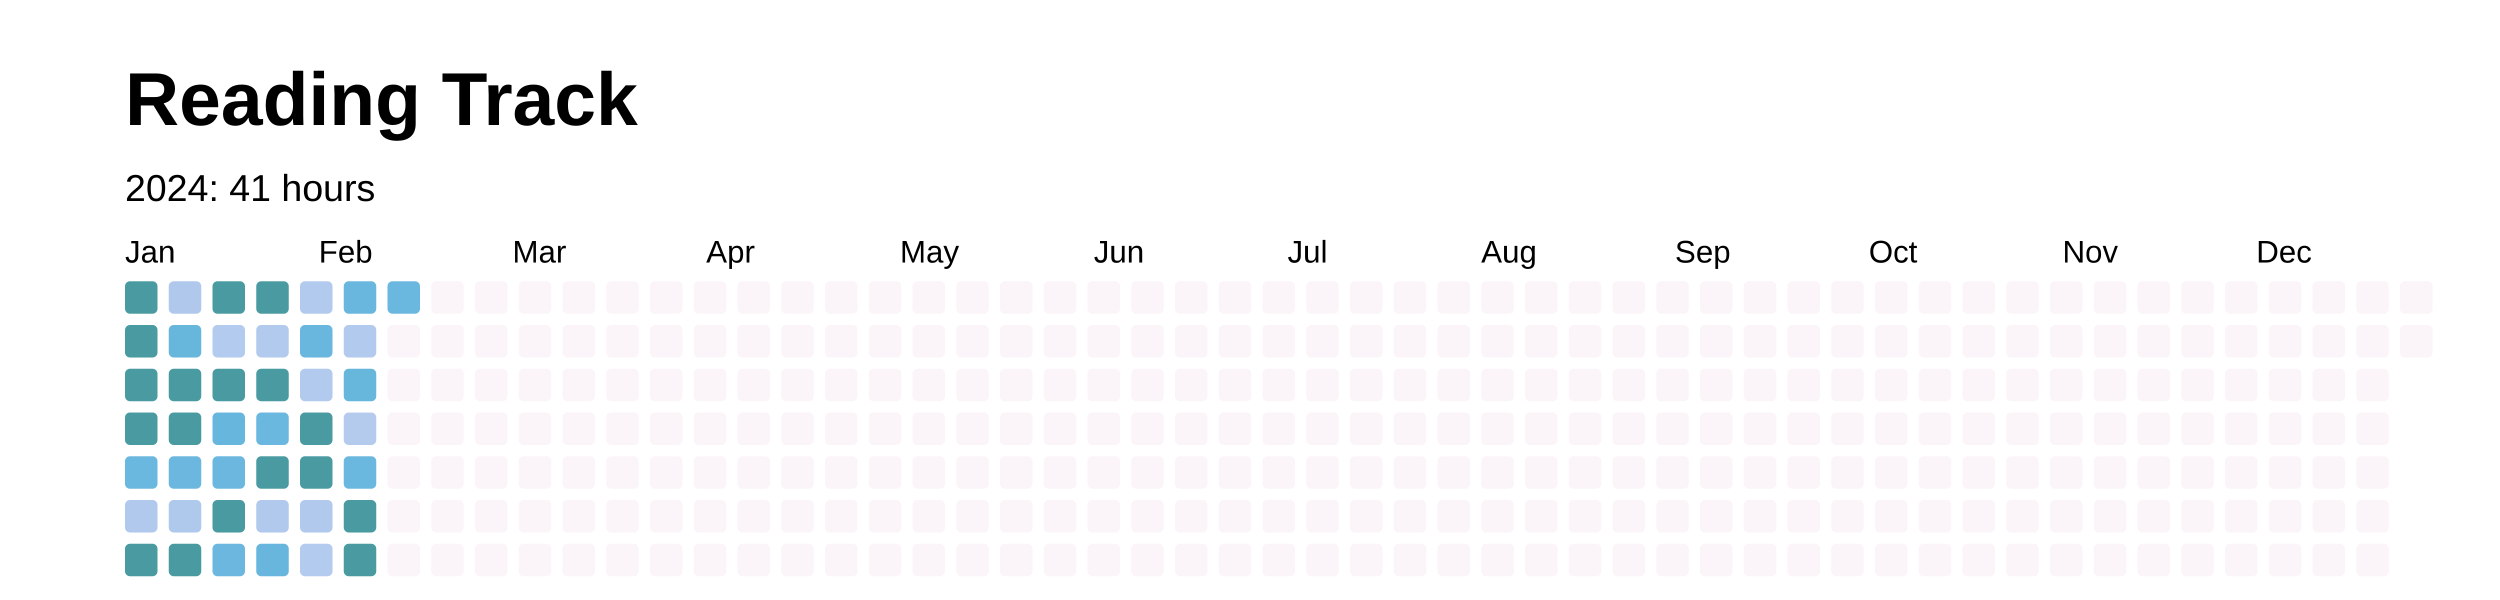
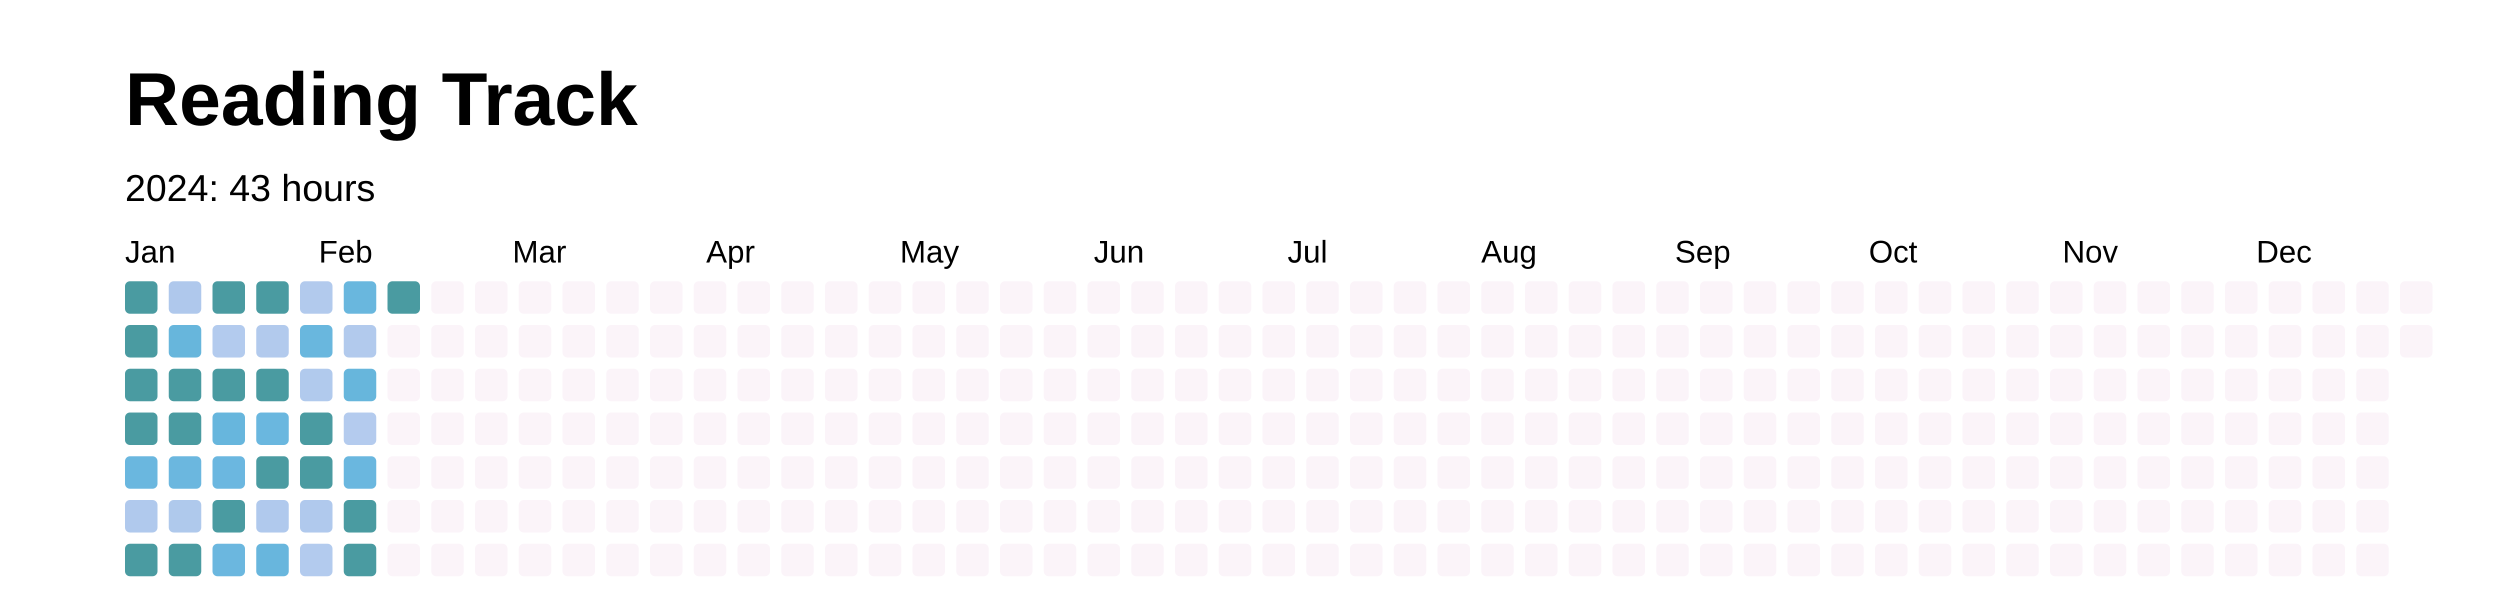
<svg xmlns="http://www.w3.org/2000/svg" baseProfile="full" height="48mm" version="1.1" viewBox="0,0,200,48" width="200mm">
  <defs />
  <rect fill="#FFFFFF" height="48" width="200" x="0" y="0" />
  <text fill="#000000" style="font-size:6px; font-family:Arial; font-weight:bold;" x="10" y="10">Reading Track</text>
-   <text dominant-baseline="hanging" fill="#000000" style="font-size:3.0px; font-family:Arial;" x="10" y="14">2024: 41 hours</text>
+   <text dominant-baseline="hanging" fill="#000000" style="font-size:3.0px; font-family:Arial;" x="10" y="14">2024: 43 hours</text>
  <text fill="#000000" style="font-size:2.5px; font-family:Arial" x="10.0" y="21.0">Jan</text>
  <text fill="#000000" style="font-size:2.5px; font-family:Arial" x="25.5" y="21.0">Feb</text>
  <text fill="#000000" style="font-size:2.5px; font-family:Arial" x="41.0" y="21.0">Mar</text>
  <text fill="#000000" style="font-size:2.5px; font-family:Arial" x="56.5" y="21.0">Apr</text>
  <text fill="#000000" style="font-size:2.5px; font-family:Arial" x="72.0" y="21.0">May</text>
  <text fill="#000000" style="font-size:2.5px; font-family:Arial" x="87.5" y="21.0">Jun</text>
  <text fill="#000000" style="font-size:2.5px; font-family:Arial" x="103.0" y="21.0">Jul</text>
  <text fill="#000000" style="font-size:2.5px; font-family:Arial" x="118.5" y="21.0">Aug</text>
  <text fill="#000000" style="font-size:2.5px; font-family:Arial" x="134.0" y="21.0">Sep</text>
  <text fill="#000000" style="font-size:2.5px; font-family:Arial" x="149.5" y="21.0">Oct</text>
  <text fill="#000000" style="font-size:2.5px; font-family:Arial" x="165.0" y="21.0">Nov</text>
  <text fill="#000000" style="font-size:2.5px; font-family:Arial" x="180.5" y="21.0">Dec</text>
  <rect fill="#4a9ba1" height="2.6" rx="0.4" ry="0.4" width="2.6" x="10.0" y="22.5" />
  <rect fill="#4a9ba1" height="2.6" rx="0.4" ry="0.4" width="2.6" x="10.0" y="26.0" />
  <rect fill="#4a9ba1" height="2.6" rx="0.4" ry="0.4" width="2.6" x="10.0" y="29.5" />
  <rect fill="#4a9ba1" height="2.6" rx="0.4" ry="0.4" width="2.6" x="10.0" y="33.0" />
  <rect fill="#6ab7df" height="2.6" rx="0.4" ry="0.4" width="2.6" x="10.0" y="36.5" />
  <rect fill="#b0c9ed" height="2.6" rx="0.4" ry="0.4" width="2.6" x="10.0" y="40.0" />
  <rect fill="#4a9ba1" height="2.6" rx="0.4" ry="0.4" width="2.6" x="10.0" y="43.5" />
  <rect fill="#afc8ec" height="2.6" rx="0.4" ry="0.4" width="2.6" x="13.5" y="22.5" />
  <rect fill="#67b6dc" height="2.6" rx="0.4" ry="0.4" width="2.6" x="13.5" y="26.0" />
  <rect fill="#4a9ba1" height="2.6" rx="0.4" ry="0.4" width="2.6" x="13.5" y="29.5" />
  <rect fill="#4a9ba1" height="2.6" rx="0.4" ry="0.4" width="2.6" x="13.5" y="33.0" />
  <rect fill="#6bb7df" height="2.6" rx="0.4" ry="0.4" width="2.6" x="13.5" y="36.5" />
  <rect fill="#afc9ec" height="2.6" rx="0.4" ry="0.4" width="2.6" x="13.5" y="40.0" />
  <rect fill="#4a9ba1" height="2.6" rx="0.4" ry="0.4" width="2.6" x="13.5" y="43.5" />
  <rect fill="#4a9ba1" height="2.6" rx="0.4" ry="0.4" width="2.6" x="17.0" y="22.5" />
  <rect fill="#b3cbee" height="2.6" rx="0.4" ry="0.4" width="2.6" x="17.0" y="26.0" />
  <rect fill="#4a9ba1" height="2.6" rx="0.4" ry="0.4" width="2.6" x="17.0" y="29.5" />
  <rect fill="#67b6dd" height="2.6" rx="0.4" ry="0.4" width="2.6" x="17.0" y="33.0" />
  <rect fill="#6bb7e0" height="2.6" rx="0.4" ry="0.4" width="2.6" x="17.0" y="36.5" />
  <rect fill="#4a9ba1" height="2.6" rx="0.4" ry="0.4" width="2.6" x="17.0" y="40.0" />
  <rect fill="#6bb7df" height="2.6" rx="0.4" ry="0.4" width="2.6" x="17.0" y="43.5" />
  <rect fill="#4a9ba1" height="2.6" rx="0.4" ry="0.4" width="2.6" x="20.5" y="22.5" />
  <rect fill="#b2caed" height="2.6" rx="0.4" ry="0.4" width="2.6" x="20.5" y="26.0" />
  <rect fill="#4a9ba1" height="2.6" rx="0.4" ry="0.4" width="2.6" x="20.5" y="29.5" />
  <rect fill="#6ab7df" height="2.6" rx="0.4" ry="0.4" width="2.6" x="20.5" y="33.0" />
  <rect fill="#4a9ba1" height="2.6" rx="0.4" ry="0.4" width="2.6" x="20.5" y="36.5" />
  <rect fill="#b0c9ed" height="2.6" rx="0.4" ry="0.4" width="2.6" x="20.5" y="40.0" />
  <rect fill="#68b6dd" height="2.6" rx="0.4" ry="0.4" width="2.6" x="20.5" y="43.5" />
  <rect fill="#b2caed" height="2.6" rx="0.4" ry="0.4" width="2.6" x="24.0" y="22.5" />
  <rect fill="#69b7de" height="2.6" rx="0.4" ry="0.4" width="2.6" x="24.0" y="26.0" />
  <rect fill="#b1caed" height="2.6" rx="0.4" ry="0.4" width="2.6" x="24.0" y="29.5" />
  <rect fill="#4a9ba1" height="2.6" rx="0.4" ry="0.4" width="2.6" x="24.0" y="33.0" />
  <rect fill="#4a9ba1" height="2.6" rx="0.4" ry="0.4" width="2.6" x="24.0" y="36.5" />
  <rect fill="#b0c9ed" height="2.6" rx="0.4" ry="0.4" width="2.6" x="24.0" y="40.0" />
  <rect fill="#b3cbee" height="2.6" rx="0.4" ry="0.4" width="2.6" x="24.0" y="43.5" />
  <rect fill="#69b7de" height="2.6" rx="0.4" ry="0.4" width="2.6" x="27.5" y="22.5" />
  <rect fill="#b2caed" height="2.6" rx="0.4" ry="0.4" width="2.6" x="27.5" y="26.0" />
  <rect fill="#67b6dc" height="2.6" rx="0.4" ry="0.4" width="2.6" x="27.5" y="29.5" />
  <rect fill="#b4cbee" height="2.6" rx="0.4" ry="0.4" width="2.6" x="27.5" y="33.0" />
  <rect fill="#6ab7df" height="2.6" rx="0.4" ry="0.4" width="2.6" x="27.5" y="36.5" />
  <rect fill="#4a9ba1" height="2.6" rx="0.4" ry="0.4" width="2.6" x="27.5" y="40.0" />
  <rect fill="#4a9ba1" height="2.6" rx="0.4" ry="0.4" width="2.6" x="27.5" y="43.5" />
-   <rect fill="#6ab7df" height="2.6" rx="0.4" ry="0.4" width="2.6" x="31.0" y="22.5" />
+   <rect fill="#4a9ba1" height="2.6" rx="0.4" ry="0.4" width="2.6" x="31.0" y="22.5" />
  <rect fill="#FBF4F9" height="2.6" rx="0.4" ry="0.4" width="2.6" x="31.0" y="26.0" />
  <rect fill="#FBF4F9" height="2.6" rx="0.4" ry="0.4" width="2.6" x="31.0" y="29.5" />
  <rect fill="#FBF4F9" height="2.6" rx="0.4" ry="0.4" width="2.6" x="31.0" y="33.0" />
  <rect fill="#FBF4F9" height="2.6" rx="0.4" ry="0.4" width="2.6" x="31.0" y="36.5" />
  <rect fill="#FBF4F9" height="2.6" rx="0.4" ry="0.4" width="2.6" x="31.0" y="40.0" />
  <rect fill="#FBF4F9" height="2.6" rx="0.4" ry="0.4" width="2.6" x="31.0" y="43.5" />
  <rect fill="#FBF4F9" height="2.6" rx="0.4" ry="0.4" width="2.6" x="34.5" y="22.5" />
  <rect fill="#FBF4F9" height="2.6" rx="0.4" ry="0.4" width="2.6" x="34.5" y="26.0" />
  <rect fill="#FBF4F9" height="2.6" rx="0.4" ry="0.4" width="2.6" x="34.5" y="29.5" />
  <rect fill="#FBF4F9" height="2.6" rx="0.4" ry="0.4" width="2.6" x="34.5" y="33.0" />
  <rect fill="#FBF4F9" height="2.6" rx="0.4" ry="0.4" width="2.6" x="34.5" y="36.5" />
  <rect fill="#FBF4F9" height="2.6" rx="0.4" ry="0.4" width="2.6" x="34.5" y="40.0" />
  <rect fill="#FBF4F9" height="2.6" rx="0.4" ry="0.4" width="2.6" x="34.5" y="43.5" />
  <rect fill="#FBF4F9" height="2.6" rx="0.4" ry="0.4" width="2.6" x="38.0" y="22.5" />
  <rect fill="#FBF4F9" height="2.6" rx="0.4" ry="0.4" width="2.6" x="38.0" y="26.0" />
  <rect fill="#FBF4F9" height="2.6" rx="0.4" ry="0.4" width="2.6" x="38.0" y="29.5" />
  <rect fill="#FBF4F9" height="2.6" rx="0.4" ry="0.4" width="2.6" x="38.0" y="33.0" />
  <rect fill="#FBF4F9" height="2.6" rx="0.4" ry="0.4" width="2.6" x="38.0" y="36.5" />
  <rect fill="#FBF4F9" height="2.6" rx="0.4" ry="0.4" width="2.6" x="38.0" y="40.0" />
  <rect fill="#FBF4F9" height="2.6" rx="0.4" ry="0.4" width="2.6" x="38.0" y="43.5" />
  <rect fill="#FBF4F9" height="2.6" rx="0.4" ry="0.4" width="2.6" x="41.5" y="22.5" />
  <rect fill="#FBF4F9" height="2.6" rx="0.4" ry="0.4" width="2.6" x="41.5" y="26.0" />
  <rect fill="#FBF4F9" height="2.6" rx="0.4" ry="0.4" width="2.6" x="41.5" y="29.5" />
  <rect fill="#FBF4F9" height="2.6" rx="0.4" ry="0.4" width="2.6" x="41.5" y="33.0" />
  <rect fill="#FBF4F9" height="2.6" rx="0.4" ry="0.4" width="2.6" x="41.5" y="36.5" />
  <rect fill="#FBF4F9" height="2.6" rx="0.4" ry="0.4" width="2.6" x="41.5" y="40.0" />
  <rect fill="#FBF4F9" height="2.6" rx="0.4" ry="0.4" width="2.6" x="41.5" y="43.5" />
  <rect fill="#FBF4F9" height="2.6" rx="0.4" ry="0.4" width="2.6" x="45.0" y="22.5" />
  <rect fill="#FBF4F9" height="2.6" rx="0.4" ry="0.4" width="2.6" x="45.0" y="26.0" />
  <rect fill="#FBF4F9" height="2.6" rx="0.4" ry="0.4" width="2.6" x="45.0" y="29.5" />
  <rect fill="#FBF4F9" height="2.6" rx="0.4" ry="0.4" width="2.6" x="45.0" y="33.0" />
  <rect fill="#FBF4F9" height="2.6" rx="0.4" ry="0.4" width="2.6" x="45.0" y="36.5" />
  <rect fill="#FBF4F9" height="2.6" rx="0.4" ry="0.4" width="2.6" x="45.0" y="40.0" />
  <rect fill="#FBF4F9" height="2.6" rx="0.4" ry="0.4" width="2.6" x="45.0" y="43.5" />
  <rect fill="#FBF4F9" height="2.6" rx="0.4" ry="0.4" width="2.6" x="48.5" y="22.5" />
  <rect fill="#FBF4F9" height="2.6" rx="0.4" ry="0.4" width="2.6" x="48.5" y="26.0" />
  <rect fill="#FBF4F9" height="2.6" rx="0.4" ry="0.4" width="2.6" x="48.5" y="29.5" />
  <rect fill="#FBF4F9" height="2.6" rx="0.4" ry="0.4" width="2.6" x="48.5" y="33.0" />
  <rect fill="#FBF4F9" height="2.6" rx="0.4" ry="0.4" width="2.6" x="48.5" y="36.5" />
  <rect fill="#FBF4F9" height="2.6" rx="0.4" ry="0.4" width="2.6" x="48.5" y="40.0" />
  <rect fill="#FBF4F9" height="2.6" rx="0.4" ry="0.4" width="2.6" x="48.5" y="43.5" />
  <rect fill="#FBF4F9" height="2.6" rx="0.4" ry="0.4" width="2.6" x="52.0" y="22.5" />
  <rect fill="#FBF4F9" height="2.6" rx="0.4" ry="0.4" width="2.6" x="52.0" y="26.0" />
  <rect fill="#FBF4F9" height="2.6" rx="0.4" ry="0.4" width="2.6" x="52.0" y="29.5" />
  <rect fill="#FBF4F9" height="2.6" rx="0.4" ry="0.4" width="2.6" x="52.0" y="33.0" />
  <rect fill="#FBF4F9" height="2.6" rx="0.4" ry="0.4" width="2.6" x="52.0" y="36.5" />
  <rect fill="#FBF4F9" height="2.6" rx="0.4" ry="0.4" width="2.6" x="52.0" y="40.0" />
  <rect fill="#FBF4F9" height="2.6" rx="0.4" ry="0.4" width="2.6" x="52.0" y="43.5" />
  <rect fill="#FBF4F9" height="2.6" rx="0.4" ry="0.4" width="2.6" x="55.5" y="22.5" />
  <rect fill="#FBF4F9" height="2.6" rx="0.4" ry="0.4" width="2.6" x="55.5" y="26.0" />
  <rect fill="#FBF4F9" height="2.6" rx="0.4" ry="0.4" width="2.6" x="55.5" y="29.5" />
  <rect fill="#FBF4F9" height="2.6" rx="0.4" ry="0.4" width="2.6" x="55.5" y="33.0" />
  <rect fill="#FBF4F9" height="2.6" rx="0.4" ry="0.4" width="2.6" x="55.5" y="36.5" />
  <rect fill="#FBF4F9" height="2.6" rx="0.4" ry="0.4" width="2.6" x="55.5" y="40.0" />
  <rect fill="#FBF4F9" height="2.6" rx="0.4" ry="0.4" width="2.6" x="55.5" y="43.5" />
  <rect fill="#FBF4F9" height="2.6" rx="0.4" ry="0.4" width="2.6" x="59.0" y="22.5" />
  <rect fill="#FBF4F9" height="2.6" rx="0.4" ry="0.4" width="2.6" x="59.0" y="26.0" />
  <rect fill="#FBF4F9" height="2.6" rx="0.4" ry="0.4" width="2.6" x="59.0" y="29.5" />
  <rect fill="#FBF4F9" height="2.6" rx="0.4" ry="0.4" width="2.6" x="59.0" y="33.0" />
  <rect fill="#FBF4F9" height="2.6" rx="0.4" ry="0.4" width="2.6" x="59.0" y="36.5" />
  <rect fill="#FBF4F9" height="2.6" rx="0.4" ry="0.4" width="2.6" x="59.0" y="40.0" />
  <rect fill="#FBF4F9" height="2.6" rx="0.4" ry="0.4" width="2.6" x="59.0" y="43.5" />
  <rect fill="#FBF4F9" height="2.6" rx="0.4" ry="0.4" width="2.6" x="62.5" y="22.5" />
  <rect fill="#FBF4F9" height="2.6" rx="0.4" ry="0.4" width="2.6" x="62.5" y="26.0" />
  <rect fill="#FBF4F9" height="2.6" rx="0.4" ry="0.4" width="2.6" x="62.5" y="29.5" />
  <rect fill="#FBF4F9" height="2.6" rx="0.4" ry="0.4" width="2.6" x="62.5" y="33.0" />
  <rect fill="#FBF4F9" height="2.6" rx="0.4" ry="0.4" width="2.6" x="62.5" y="36.5" />
  <rect fill="#FBF4F9" height="2.6" rx="0.4" ry="0.4" width="2.6" x="62.5" y="40.0" />
  <rect fill="#FBF4F9" height="2.6" rx="0.4" ry="0.4" width="2.6" x="62.5" y="43.5" />
  <rect fill="#FBF4F9" height="2.6" rx="0.4" ry="0.4" width="2.6" x="66.0" y="22.5" />
  <rect fill="#FBF4F9" height="2.6" rx="0.4" ry="0.4" width="2.6" x="66.0" y="26.0" />
  <rect fill="#FBF4F9" height="2.6" rx="0.4" ry="0.4" width="2.6" x="66.0" y="29.5" />
  <rect fill="#FBF4F9" height="2.6" rx="0.4" ry="0.4" width="2.6" x="66.0" y="33.0" />
  <rect fill="#FBF4F9" height="2.6" rx="0.4" ry="0.4" width="2.6" x="66.0" y="36.5" />
  <rect fill="#FBF4F9" height="2.6" rx="0.4" ry="0.4" width="2.6" x="66.0" y="40.0" />
  <rect fill="#FBF4F9" height="2.6" rx="0.4" ry="0.4" width="2.6" x="66.0" y="43.5" />
  <rect fill="#FBF4F9" height="2.6" rx="0.4" ry="0.4" width="2.6" x="69.5" y="22.5" />
  <rect fill="#FBF4F9" height="2.6" rx="0.4" ry="0.4" width="2.6" x="69.5" y="26.0" />
  <rect fill="#FBF4F9" height="2.6" rx="0.4" ry="0.4" width="2.6" x="69.5" y="29.5" />
  <rect fill="#FBF4F9" height="2.6" rx="0.4" ry="0.4" width="2.6" x="69.5" y="33.0" />
  <rect fill="#FBF4F9" height="2.6" rx="0.4" ry="0.4" width="2.6" x="69.5" y="36.5" />
  <rect fill="#FBF4F9" height="2.6" rx="0.4" ry="0.4" width="2.6" x="69.5" y="40.0" />
  <rect fill="#FBF4F9" height="2.6" rx="0.4" ry="0.4" width="2.6" x="69.5" y="43.5" />
  <rect fill="#FBF4F9" height="2.6" rx="0.4" ry="0.4" width="2.6" x="73.0" y="22.5" />
  <rect fill="#FBF4F9" height="2.6" rx="0.4" ry="0.4" width="2.6" x="73.0" y="26.0" />
  <rect fill="#FBF4F9" height="2.6" rx="0.4" ry="0.4" width="2.6" x="73.0" y="29.5" />
  <rect fill="#FBF4F9" height="2.6" rx="0.4" ry="0.4" width="2.6" x="73.0" y="33.0" />
  <rect fill="#FBF4F9" height="2.6" rx="0.4" ry="0.4" width="2.6" x="73.0" y="36.5" />
  <rect fill="#FBF4F9" height="2.6" rx="0.4" ry="0.4" width="2.6" x="73.0" y="40.0" />
  <rect fill="#FBF4F9" height="2.6" rx="0.4" ry="0.4" width="2.6" x="73.0" y="43.5" />
  <rect fill="#FBF4F9" height="2.6" rx="0.4" ry="0.4" width="2.6" x="76.5" y="22.5" />
  <rect fill="#FBF4F9" height="2.6" rx="0.4" ry="0.4" width="2.6" x="76.5" y="26.0" />
  <rect fill="#FBF4F9" height="2.6" rx="0.4" ry="0.4" width="2.6" x="76.5" y="29.5" />
  <rect fill="#FBF4F9" height="2.6" rx="0.4" ry="0.4" width="2.6" x="76.5" y="33.0" />
  <rect fill="#FBF4F9" height="2.6" rx="0.4" ry="0.4" width="2.6" x="76.5" y="36.5" />
  <rect fill="#FBF4F9" height="2.6" rx="0.4" ry="0.4" width="2.6" x="76.5" y="40.0" />
  <rect fill="#FBF4F9" height="2.6" rx="0.4" ry="0.4" width="2.6" x="76.5" y="43.5" />
  <rect fill="#FBF4F9" height="2.6" rx="0.4" ry="0.4" width="2.6" x="80.0" y="22.5" />
  <rect fill="#FBF4F9" height="2.6" rx="0.4" ry="0.4" width="2.6" x="80.0" y="26.0" />
  <rect fill="#FBF4F9" height="2.6" rx="0.4" ry="0.4" width="2.6" x="80.0" y="29.5" />
  <rect fill="#FBF4F9" height="2.6" rx="0.4" ry="0.4" width="2.6" x="80.0" y="33.0" />
  <rect fill="#FBF4F9" height="2.6" rx="0.4" ry="0.4" width="2.6" x="80.0" y="36.5" />
  <rect fill="#FBF4F9" height="2.6" rx="0.4" ry="0.4" width="2.6" x="80.0" y="40.0" />
  <rect fill="#FBF4F9" height="2.6" rx="0.4" ry="0.4" width="2.6" x="80.0" y="43.5" />
  <rect fill="#FBF4F9" height="2.6" rx="0.4" ry="0.4" width="2.6" x="83.5" y="22.5" />
  <rect fill="#FBF4F9" height="2.6" rx="0.4" ry="0.4" width="2.6" x="83.5" y="26.0" />
  <rect fill="#FBF4F9" height="2.6" rx="0.4" ry="0.4" width="2.6" x="83.5" y="29.5" />
  <rect fill="#FBF4F9" height="2.6" rx="0.4" ry="0.4" width="2.6" x="83.5" y="33.0" />
  <rect fill="#FBF4F9" height="2.6" rx="0.4" ry="0.4" width="2.6" x="83.5" y="36.5" />
  <rect fill="#FBF4F9" height="2.6" rx="0.4" ry="0.4" width="2.6" x="83.5" y="40.0" />
  <rect fill="#FBF4F9" height="2.6" rx="0.4" ry="0.4" width="2.6" x="83.5" y="43.5" />
  <rect fill="#FBF4F9" height="2.6" rx="0.4" ry="0.4" width="2.6" x="87.0" y="22.5" />
  <rect fill="#FBF4F9" height="2.6" rx="0.4" ry="0.4" width="2.6" x="87.0" y="26.0" />
  <rect fill="#FBF4F9" height="2.6" rx="0.4" ry="0.4" width="2.6" x="87.0" y="29.5" />
  <rect fill="#FBF4F9" height="2.6" rx="0.4" ry="0.4" width="2.6" x="87.0" y="33.0" />
  <rect fill="#FBF4F9" height="2.6" rx="0.4" ry="0.4" width="2.6" x="87.0" y="36.5" />
  <rect fill="#FBF4F9" height="2.6" rx="0.4" ry="0.4" width="2.6" x="87.0" y="40.0" />
  <rect fill="#FBF4F9" height="2.6" rx="0.4" ry="0.4" width="2.6" x="87.0" y="43.5" />
  <rect fill="#FBF4F9" height="2.6" rx="0.4" ry="0.4" width="2.6" x="90.5" y="22.5" />
  <rect fill="#FBF4F9" height="2.6" rx="0.4" ry="0.4" width="2.6" x="90.5" y="26.0" />
  <rect fill="#FBF4F9" height="2.6" rx="0.4" ry="0.4" width="2.6" x="90.5" y="29.5" />
  <rect fill="#FBF4F9" height="2.6" rx="0.4" ry="0.4" width="2.6" x="90.5" y="33.0" />
  <rect fill="#FBF4F9" height="2.6" rx="0.4" ry="0.4" width="2.6" x="90.5" y="36.5" />
  <rect fill="#FBF4F9" height="2.6" rx="0.4" ry="0.4" width="2.6" x="90.5" y="40.0" />
  <rect fill="#FBF4F9" height="2.6" rx="0.4" ry="0.4" width="2.6" x="90.5" y="43.5" />
  <rect fill="#FBF4F9" height="2.6" rx="0.4" ry="0.4" width="2.6" x="94.0" y="22.5" />
  <rect fill="#FBF4F9" height="2.6" rx="0.4" ry="0.4" width="2.6" x="94.0" y="26.0" />
  <rect fill="#FBF4F9" height="2.6" rx="0.4" ry="0.4" width="2.6" x="94.0" y="29.5" />
  <rect fill="#FBF4F9" height="2.6" rx="0.4" ry="0.4" width="2.6" x="94.0" y="33.0" />
  <rect fill="#FBF4F9" height="2.6" rx="0.4" ry="0.4" width="2.6" x="94.0" y="36.5" />
  <rect fill="#FBF4F9" height="2.6" rx="0.4" ry="0.4" width="2.6" x="94.0" y="40.0" />
  <rect fill="#FBF4F9" height="2.6" rx="0.4" ry="0.4" width="2.6" x="94.0" y="43.5" />
  <rect fill="#FBF4F9" height="2.6" rx="0.4" ry="0.4" width="2.6" x="97.5" y="22.5" />
  <rect fill="#FBF4F9" height="2.6" rx="0.4" ry="0.4" width="2.6" x="97.5" y="26.0" />
  <rect fill="#FBF4F9" height="2.6" rx="0.4" ry="0.4" width="2.6" x="97.5" y="29.5" />
  <rect fill="#FBF4F9" height="2.6" rx="0.4" ry="0.4" width="2.6" x="97.5" y="33.0" />
  <rect fill="#FBF4F9" height="2.6" rx="0.4" ry="0.4" width="2.6" x="97.5" y="36.5" />
  <rect fill="#FBF4F9" height="2.6" rx="0.4" ry="0.4" width="2.6" x="97.5" y="40.0" />
  <rect fill="#FBF4F9" height="2.6" rx="0.4" ry="0.4" width="2.6" x="97.5" y="43.5" />
  <rect fill="#FBF4F9" height="2.6" rx="0.4" ry="0.4" width="2.6" x="101.0" y="22.5" />
  <rect fill="#FBF4F9" height="2.6" rx="0.4" ry="0.4" width="2.6" x="101.0" y="26.0" />
  <rect fill="#FBF4F9" height="2.6" rx="0.4" ry="0.4" width="2.6" x="101.0" y="29.5" />
  <rect fill="#FBF4F9" height="2.6" rx="0.4" ry="0.4" width="2.6" x="101.0" y="33.0" />
  <rect fill="#FBF4F9" height="2.6" rx="0.4" ry="0.4" width="2.6" x="101.0" y="36.5" />
  <rect fill="#FBF4F9" height="2.6" rx="0.4" ry="0.4" width="2.6" x="101.0" y="40.0" />
  <rect fill="#FBF4F9" height="2.6" rx="0.4" ry="0.4" width="2.6" x="101.0" y="43.5" />
  <rect fill="#FBF4F9" height="2.6" rx="0.4" ry="0.4" width="2.6" x="104.5" y="22.5" />
  <rect fill="#FBF4F9" height="2.6" rx="0.4" ry="0.4" width="2.6" x="104.5" y="26.0" />
  <rect fill="#FBF4F9" height="2.6" rx="0.4" ry="0.4" width="2.6" x="104.5" y="29.5" />
  <rect fill="#FBF4F9" height="2.6" rx="0.4" ry="0.4" width="2.6" x="104.5" y="33.0" />
  <rect fill="#FBF4F9" height="2.6" rx="0.4" ry="0.4" width="2.6" x="104.5" y="36.5" />
  <rect fill="#FBF4F9" height="2.6" rx="0.4" ry="0.4" width="2.6" x="104.5" y="40.0" />
  <rect fill="#FBF4F9" height="2.6" rx="0.4" ry="0.4" width="2.6" x="104.5" y="43.5" />
  <rect fill="#FBF4F9" height="2.6" rx="0.4" ry="0.4" width="2.6" x="108.0" y="22.5" />
  <rect fill="#FBF4F9" height="2.6" rx="0.4" ry="0.4" width="2.6" x="108.0" y="26.0" />
  <rect fill="#FBF4F9" height="2.6" rx="0.4" ry="0.4" width="2.6" x="108.0" y="29.5" />
  <rect fill="#FBF4F9" height="2.6" rx="0.4" ry="0.4" width="2.6" x="108.0" y="33.0" />
  <rect fill="#FBF4F9" height="2.6" rx="0.4" ry="0.4" width="2.6" x="108.0" y="36.5" />
  <rect fill="#FBF4F9" height="2.6" rx="0.4" ry="0.4" width="2.6" x="108.0" y="40.0" />
  <rect fill="#FBF4F9" height="2.6" rx="0.4" ry="0.4" width="2.6" x="108.0" y="43.5" />
  <rect fill="#FBF4F9" height="2.6" rx="0.4" ry="0.4" width="2.6" x="111.5" y="22.5" />
  <rect fill="#FBF4F9" height="2.6" rx="0.4" ry="0.4" width="2.6" x="111.5" y="26.0" />
  <rect fill="#FBF4F9" height="2.6" rx="0.4" ry="0.4" width="2.6" x="111.5" y="29.5" />
  <rect fill="#FBF4F9" height="2.6" rx="0.4" ry="0.4" width="2.6" x="111.5" y="33.0" />
  <rect fill="#FBF4F9" height="2.6" rx="0.4" ry="0.4" width="2.6" x="111.5" y="36.5" />
  <rect fill="#FBF4F9" height="2.6" rx="0.4" ry="0.4" width="2.6" x="111.5" y="40.0" />
  <rect fill="#FBF4F9" height="2.6" rx="0.4" ry="0.4" width="2.6" x="111.5" y="43.5" />
  <rect fill="#FBF4F9" height="2.6" rx="0.4" ry="0.4" width="2.6" x="115.0" y="22.5" />
  <rect fill="#FBF4F9" height="2.6" rx="0.4" ry="0.4" width="2.6" x="115.0" y="26.0" />
  <rect fill="#FBF4F9" height="2.6" rx="0.4" ry="0.4" width="2.6" x="115.0" y="29.5" />
  <rect fill="#FBF4F9" height="2.6" rx="0.4" ry="0.4" width="2.6" x="115.0" y="33.0" />
  <rect fill="#FBF4F9" height="2.6" rx="0.4" ry="0.4" width="2.6" x="115.0" y="36.5" />
  <rect fill="#FBF4F9" height="2.6" rx="0.4" ry="0.4" width="2.6" x="115.0" y="40.0" />
  <rect fill="#FBF4F9" height="2.6" rx="0.4" ry="0.4" width="2.6" x="115.0" y="43.5" />
  <rect fill="#FBF4F9" height="2.6" rx="0.4" ry="0.4" width="2.6" x="118.5" y="22.5" />
  <rect fill="#FBF4F9" height="2.6" rx="0.4" ry="0.4" width="2.6" x="118.5" y="26.0" />
  <rect fill="#FBF4F9" height="2.6" rx="0.4" ry="0.4" width="2.6" x="118.5" y="29.5" />
  <rect fill="#FBF4F9" height="2.6" rx="0.4" ry="0.4" width="2.6" x="118.5" y="33.0" />
  <rect fill="#FBF4F9" height="2.6" rx="0.4" ry="0.4" width="2.6" x="118.5" y="36.5" />
  <rect fill="#FBF4F9" height="2.6" rx="0.4" ry="0.4" width="2.6" x="118.5" y="40.0" />
  <rect fill="#FBF4F9" height="2.6" rx="0.4" ry="0.4" width="2.6" x="118.5" y="43.5" />
  <rect fill="#FBF4F9" height="2.6" rx="0.4" ry="0.4" width="2.6" x="122.0" y="22.5" />
  <rect fill="#FBF4F9" height="2.6" rx="0.4" ry="0.4" width="2.6" x="122.0" y="26.0" />
  <rect fill="#FBF4F9" height="2.6" rx="0.4" ry="0.4" width="2.6" x="122.0" y="29.5" />
  <rect fill="#FBF4F9" height="2.6" rx="0.4" ry="0.4" width="2.6" x="122.0" y="33.0" />
  <rect fill="#FBF4F9" height="2.6" rx="0.4" ry="0.4" width="2.6" x="122.0" y="36.5" />
  <rect fill="#FBF4F9" height="2.6" rx="0.4" ry="0.4" width="2.6" x="122.0" y="40.0" />
  <rect fill="#FBF4F9" height="2.6" rx="0.4" ry="0.4" width="2.6" x="122.0" y="43.5" />
  <rect fill="#FBF4F9" height="2.6" rx="0.4" ry="0.4" width="2.6" x="125.5" y="22.5" />
  <rect fill="#FBF4F9" height="2.6" rx="0.4" ry="0.4" width="2.6" x="125.5" y="26.0" />
  <rect fill="#FBF4F9" height="2.6" rx="0.4" ry="0.4" width="2.6" x="125.5" y="29.5" />
  <rect fill="#FBF4F9" height="2.6" rx="0.4" ry="0.4" width="2.6" x="125.5" y="33.0" />
  <rect fill="#FBF4F9" height="2.6" rx="0.4" ry="0.4" width="2.6" x="125.5" y="36.5" />
  <rect fill="#FBF4F9" height="2.6" rx="0.4" ry="0.4" width="2.6" x="125.5" y="40.0" />
  <rect fill="#FBF4F9" height="2.6" rx="0.4" ry="0.4" width="2.6" x="125.5" y="43.5" />
  <rect fill="#FBF4F9" height="2.6" rx="0.4" ry="0.4" width="2.6" x="129.0" y="22.5" />
  <rect fill="#FBF4F9" height="2.6" rx="0.4" ry="0.4" width="2.6" x="129.0" y="26.0" />
  <rect fill="#FBF4F9" height="2.6" rx="0.4" ry="0.4" width="2.6" x="129.0" y="29.5" />
  <rect fill="#FBF4F9" height="2.6" rx="0.4" ry="0.4" width="2.6" x="129.0" y="33.0" />
  <rect fill="#FBF4F9" height="2.6" rx="0.4" ry="0.4" width="2.6" x="129.0" y="36.5" />
  <rect fill="#FBF4F9" height="2.6" rx="0.4" ry="0.4" width="2.6" x="129.0" y="40.0" />
  <rect fill="#FBF4F9" height="2.6" rx="0.4" ry="0.4" width="2.6" x="129.0" y="43.5" />
  <rect fill="#FBF4F9" height="2.6" rx="0.4" ry="0.4" width="2.6" x="132.5" y="22.5" />
  <rect fill="#FBF4F9" height="2.6" rx="0.4" ry="0.4" width="2.6" x="132.5" y="26.0" />
  <rect fill="#FBF4F9" height="2.6" rx="0.4" ry="0.4" width="2.6" x="132.5" y="29.5" />
  <rect fill="#FBF4F9" height="2.6" rx="0.4" ry="0.4" width="2.6" x="132.5" y="33.0" />
  <rect fill="#FBF4F9" height="2.6" rx="0.4" ry="0.4" width="2.6" x="132.5" y="36.5" />
  <rect fill="#FBF4F9" height="2.6" rx="0.4" ry="0.4" width="2.6" x="132.5" y="40.0" />
  <rect fill="#FBF4F9" height="2.6" rx="0.4" ry="0.4" width="2.6" x="132.5" y="43.5" />
  <rect fill="#FBF4F9" height="2.6" rx="0.4" ry="0.4" width="2.6" x="136.0" y="22.5" />
  <rect fill="#FBF4F9" height="2.6" rx="0.4" ry="0.4" width="2.6" x="136.0" y="26.0" />
  <rect fill="#FBF4F9" height="2.6" rx="0.4" ry="0.4" width="2.6" x="136.0" y="29.5" />
  <rect fill="#FBF4F9" height="2.6" rx="0.4" ry="0.4" width="2.6" x="136.0" y="33.0" />
  <rect fill="#FBF4F9" height="2.6" rx="0.4" ry="0.4" width="2.6" x="136.0" y="36.5" />
  <rect fill="#FBF4F9" height="2.6" rx="0.4" ry="0.4" width="2.6" x="136.0" y="40.0" />
  <rect fill="#FBF4F9" height="2.6" rx="0.4" ry="0.4" width="2.6" x="136.0" y="43.5" />
  <rect fill="#FBF4F9" height="2.6" rx="0.4" ry="0.4" width="2.6" x="139.5" y="22.5" />
  <rect fill="#FBF4F9" height="2.6" rx="0.4" ry="0.4" width="2.6" x="139.5" y="26.0" />
  <rect fill="#FBF4F9" height="2.6" rx="0.4" ry="0.4" width="2.6" x="139.5" y="29.5" />
  <rect fill="#FBF4F9" height="2.6" rx="0.4" ry="0.4" width="2.6" x="139.5" y="33.0" />
  <rect fill="#FBF4F9" height="2.6" rx="0.4" ry="0.4" width="2.6" x="139.5" y="36.5" />
  <rect fill="#FBF4F9" height="2.6" rx="0.4" ry="0.4" width="2.6" x="139.5" y="40.0" />
  <rect fill="#FBF4F9" height="2.6" rx="0.4" ry="0.4" width="2.6" x="139.5" y="43.5" />
  <rect fill="#FBF4F9" height="2.6" rx="0.4" ry="0.4" width="2.6" x="143.0" y="22.5" />
  <rect fill="#FBF4F9" height="2.6" rx="0.4" ry="0.4" width="2.6" x="143.0" y="26.0" />
  <rect fill="#FBF4F9" height="2.6" rx="0.4" ry="0.4" width="2.6" x="143.0" y="29.5" />
  <rect fill="#FBF4F9" height="2.6" rx="0.4" ry="0.4" width="2.6" x="143.0" y="33.0" />
  <rect fill="#FBF4F9" height="2.6" rx="0.4" ry="0.4" width="2.6" x="143.0" y="36.5" />
  <rect fill="#FBF4F9" height="2.6" rx="0.4" ry="0.4" width="2.6" x="143.0" y="40.0" />
  <rect fill="#FBF4F9" height="2.6" rx="0.4" ry="0.4" width="2.6" x="143.0" y="43.5" />
  <rect fill="#FBF4F9" height="2.6" rx="0.4" ry="0.4" width="2.6" x="146.5" y="22.5" />
  <rect fill="#FBF4F9" height="2.6" rx="0.4" ry="0.4" width="2.6" x="146.5" y="26.0" />
  <rect fill="#FBF4F9" height="2.6" rx="0.4" ry="0.4" width="2.6" x="146.5" y="29.5" />
  <rect fill="#FBF4F9" height="2.6" rx="0.4" ry="0.4" width="2.6" x="146.5" y="33.0" />
  <rect fill="#FBF4F9" height="2.6" rx="0.4" ry="0.4" width="2.6" x="146.5" y="36.5" />
  <rect fill="#FBF4F9" height="2.6" rx="0.4" ry="0.4" width="2.6" x="146.5" y="40.0" />
  <rect fill="#FBF4F9" height="2.6" rx="0.4" ry="0.4" width="2.6" x="146.5" y="43.5" />
  <rect fill="#FBF4F9" height="2.6" rx="0.4" ry="0.4" width="2.6" x="150.0" y="22.5" />
  <rect fill="#FBF4F9" height="2.6" rx="0.4" ry="0.4" width="2.6" x="150.0" y="26.0" />
  <rect fill="#FBF4F9" height="2.6" rx="0.4" ry="0.4" width="2.6" x="150.0" y="29.5" />
  <rect fill="#FBF4F9" height="2.6" rx="0.4" ry="0.4" width="2.6" x="150.0" y="33.0" />
  <rect fill="#FBF4F9" height="2.6" rx="0.4" ry="0.4" width="2.6" x="150.0" y="36.5" />
  <rect fill="#FBF4F9" height="2.6" rx="0.4" ry="0.4" width="2.6" x="150.0" y="40.0" />
  <rect fill="#FBF4F9" height="2.6" rx="0.4" ry="0.4" width="2.6" x="150.0" y="43.5" />
  <rect fill="#FBF4F9" height="2.6" rx="0.4" ry="0.4" width="2.6" x="153.5" y="22.5" />
  <rect fill="#FBF4F9" height="2.6" rx="0.4" ry="0.4" width="2.6" x="153.5" y="26.0" />
  <rect fill="#FBF4F9" height="2.6" rx="0.4" ry="0.4" width="2.6" x="153.5" y="29.5" />
  <rect fill="#FBF4F9" height="2.6" rx="0.4" ry="0.4" width="2.6" x="153.5" y="33.0" />
  <rect fill="#FBF4F9" height="2.6" rx="0.4" ry="0.4" width="2.6" x="153.5" y="36.5" />
  <rect fill="#FBF4F9" height="2.6" rx="0.4" ry="0.4" width="2.6" x="153.5" y="40.0" />
  <rect fill="#FBF4F9" height="2.6" rx="0.4" ry="0.4" width="2.6" x="153.5" y="43.5" />
  <rect fill="#FBF4F9" height="2.6" rx="0.4" ry="0.4" width="2.6" x="157.0" y="22.5" />
  <rect fill="#FBF4F9" height="2.6" rx="0.4" ry="0.4" width="2.6" x="157.0" y="26.0" />
  <rect fill="#FBF4F9" height="2.6" rx="0.4" ry="0.4" width="2.6" x="157.0" y="29.5" />
  <rect fill="#FBF4F9" height="2.6" rx="0.4" ry="0.4" width="2.6" x="157.0" y="33.0" />
  <rect fill="#FBF4F9" height="2.6" rx="0.4" ry="0.4" width="2.6" x="157.0" y="36.5" />
  <rect fill="#FBF4F9" height="2.6" rx="0.4" ry="0.4" width="2.6" x="157.0" y="40.0" />
  <rect fill="#FBF4F9" height="2.6" rx="0.4" ry="0.4" width="2.6" x="157.0" y="43.5" />
  <rect fill="#FBF4F9" height="2.6" rx="0.4" ry="0.4" width="2.6" x="160.5" y="22.5" />
  <rect fill="#FBF4F9" height="2.6" rx="0.4" ry="0.4" width="2.6" x="160.5" y="26.0" />
  <rect fill="#FBF4F9" height="2.6" rx="0.4" ry="0.4" width="2.6" x="160.5" y="29.5" />
  <rect fill="#FBF4F9" height="2.6" rx="0.4" ry="0.4" width="2.6" x="160.5" y="33.0" />
  <rect fill="#FBF4F9" height="2.6" rx="0.4" ry="0.4" width="2.6" x="160.5" y="36.5" />
  <rect fill="#FBF4F9" height="2.6" rx="0.4" ry="0.4" width="2.6" x="160.5" y="40.0" />
  <rect fill="#FBF4F9" height="2.6" rx="0.4" ry="0.4" width="2.6" x="160.5" y="43.5" />
  <rect fill="#FBF4F9" height="2.6" rx="0.4" ry="0.4" width="2.6" x="164.0" y="22.5" />
  <rect fill="#FBF4F9" height="2.6" rx="0.4" ry="0.4" width="2.6" x="164.0" y="26.0" />
  <rect fill="#FBF4F9" height="2.6" rx="0.4" ry="0.4" width="2.6" x="164.0" y="29.5" />
  <rect fill="#FBF4F9" height="2.6" rx="0.4" ry="0.4" width="2.6" x="164.0" y="33.0" />
  <rect fill="#FBF4F9" height="2.6" rx="0.4" ry="0.4" width="2.6" x="164.0" y="36.5" />
  <rect fill="#FBF4F9" height="2.6" rx="0.4" ry="0.4" width="2.6" x="164.0" y="40.0" />
  <rect fill="#FBF4F9" height="2.6" rx="0.4" ry="0.4" width="2.6" x="164.0" y="43.5" />
  <rect fill="#FBF4F9" height="2.6" rx="0.4" ry="0.4" width="2.6" x="167.5" y="22.5" />
  <rect fill="#FBF4F9" height="2.6" rx="0.4" ry="0.4" width="2.6" x="167.5" y="26.0" />
  <rect fill="#FBF4F9" height="2.6" rx="0.4" ry="0.4" width="2.6" x="167.5" y="29.5" />
  <rect fill="#FBF4F9" height="2.6" rx="0.4" ry="0.4" width="2.6" x="167.5" y="33.0" />
  <rect fill="#FBF4F9" height="2.6" rx="0.4" ry="0.4" width="2.6" x="167.5" y="36.5" />
  <rect fill="#FBF4F9" height="2.6" rx="0.4" ry="0.4" width="2.6" x="167.5" y="40.0" />
  <rect fill="#FBF4F9" height="2.6" rx="0.4" ry="0.4" width="2.6" x="167.5" y="43.5" />
  <rect fill="#FBF4F9" height="2.6" rx="0.4" ry="0.4" width="2.6" x="171.0" y="22.5" />
  <rect fill="#FBF4F9" height="2.6" rx="0.4" ry="0.4" width="2.6" x="171.0" y="26.0" />
  <rect fill="#FBF4F9" height="2.6" rx="0.4" ry="0.4" width="2.6" x="171.0" y="29.5" />
  <rect fill="#FBF4F9" height="2.6" rx="0.4" ry="0.4" width="2.6" x="171.0" y="33.0" />
  <rect fill="#FBF4F9" height="2.6" rx="0.4" ry="0.4" width="2.6" x="171.0" y="36.5" />
  <rect fill="#FBF4F9" height="2.6" rx="0.4" ry="0.4" width="2.6" x="171.0" y="40.0" />
  <rect fill="#FBF4F9" height="2.6" rx="0.4" ry="0.4" width="2.6" x="171.0" y="43.5" />
  <rect fill="#FBF4F9" height="2.6" rx="0.4" ry="0.4" width="2.6" x="174.5" y="22.5" />
  <rect fill="#FBF4F9" height="2.6" rx="0.4" ry="0.4" width="2.6" x="174.5" y="26.0" />
  <rect fill="#FBF4F9" height="2.6" rx="0.4" ry="0.4" width="2.6" x="174.5" y="29.5" />
  <rect fill="#FBF4F9" height="2.6" rx="0.4" ry="0.4" width="2.6" x="174.5" y="33.0" />
  <rect fill="#FBF4F9" height="2.6" rx="0.4" ry="0.4" width="2.6" x="174.5" y="36.5" />
  <rect fill="#FBF4F9" height="2.6" rx="0.4" ry="0.4" width="2.6" x="174.5" y="40.0" />
  <rect fill="#FBF4F9" height="2.6" rx="0.4" ry="0.4" width="2.6" x="174.5" y="43.5" />
  <rect fill="#FBF4F9" height="2.6" rx="0.4" ry="0.4" width="2.6" x="178.0" y="22.5" />
  <rect fill="#FBF4F9" height="2.6" rx="0.4" ry="0.4" width="2.6" x="178.0" y="26.0" />
  <rect fill="#FBF4F9" height="2.6" rx="0.4" ry="0.4" width="2.6" x="178.0" y="29.5" />
  <rect fill="#FBF4F9" height="2.6" rx="0.4" ry="0.4" width="2.6" x="178.0" y="33.0" />
  <rect fill="#FBF4F9" height="2.6" rx="0.4" ry="0.4" width="2.6" x="178.0" y="36.5" />
  <rect fill="#FBF4F9" height="2.6" rx="0.4" ry="0.4" width="2.6" x="178.0" y="40.0" />
  <rect fill="#FBF4F9" height="2.6" rx="0.4" ry="0.4" width="2.6" x="178.0" y="43.5" />
  <rect fill="#FBF4F9" height="2.6" rx="0.4" ry="0.4" width="2.6" x="181.5" y="22.5" />
  <rect fill="#FBF4F9" height="2.6" rx="0.4" ry="0.4" width="2.6" x="181.5" y="26.0" />
  <rect fill="#FBF4F9" height="2.6" rx="0.4" ry="0.4" width="2.6" x="181.5" y="29.5" />
  <rect fill="#FBF4F9" height="2.6" rx="0.4" ry="0.4" width="2.6" x="181.5" y="33.0" />
  <rect fill="#FBF4F9" height="2.6" rx="0.4" ry="0.4" width="2.6" x="181.5" y="36.5" />
  <rect fill="#FBF4F9" height="2.6" rx="0.4" ry="0.4" width="2.6" x="181.5" y="40.0" />
  <rect fill="#FBF4F9" height="2.6" rx="0.4" ry="0.4" width="2.6" x="181.5" y="43.5" />
  <rect fill="#FBF4F9" height="2.6" rx="0.4" ry="0.4" width="2.6" x="185.0" y="22.5" />
  <rect fill="#FBF4F9" height="2.6" rx="0.4" ry="0.4" width="2.6" x="185.0" y="26.0" />
  <rect fill="#FBF4F9" height="2.6" rx="0.4" ry="0.4" width="2.6" x="185.0" y="29.5" />
  <rect fill="#FBF4F9" height="2.6" rx="0.4" ry="0.4" width="2.6" x="185.0" y="33.0" />
  <rect fill="#FBF4F9" height="2.6" rx="0.4" ry="0.4" width="2.6" x="185.0" y="36.5" />
  <rect fill="#FBF4F9" height="2.6" rx="0.4" ry="0.4" width="2.6" x="185.0" y="40.0" />
  <rect fill="#FBF4F9" height="2.6" rx="0.4" ry="0.4" width="2.6" x="185.0" y="43.5" />
  <rect fill="#FBF4F9" height="2.6" rx="0.4" ry="0.4" width="2.6" x="188.5" y="22.5" />
  <rect fill="#FBF4F9" height="2.6" rx="0.4" ry="0.4" width="2.6" x="188.5" y="26.0" />
  <rect fill="#FBF4F9" height="2.6" rx="0.4" ry="0.4" width="2.6" x="188.5" y="29.5" />
  <rect fill="#FBF4F9" height="2.6" rx="0.4" ry="0.4" width="2.6" x="188.5" y="33.0" />
  <rect fill="#FBF4F9" height="2.6" rx="0.4" ry="0.4" width="2.6" x="188.5" y="36.5" />
  <rect fill="#FBF4F9" height="2.6" rx="0.4" ry="0.4" width="2.6" x="188.5" y="40.0" />
  <rect fill="#FBF4F9" height="2.6" rx="0.4" ry="0.4" width="2.6" x="188.5" y="43.5" />
  <rect fill="#FBF4F9" height="2.6" rx="0.4" ry="0.4" width="2.6" x="192.0" y="22.5" />
  <rect fill="#FBF4F9" height="2.6" rx="0.4" ry="0.4" width="2.6" x="192.0" y="26.0" />
</svg>
